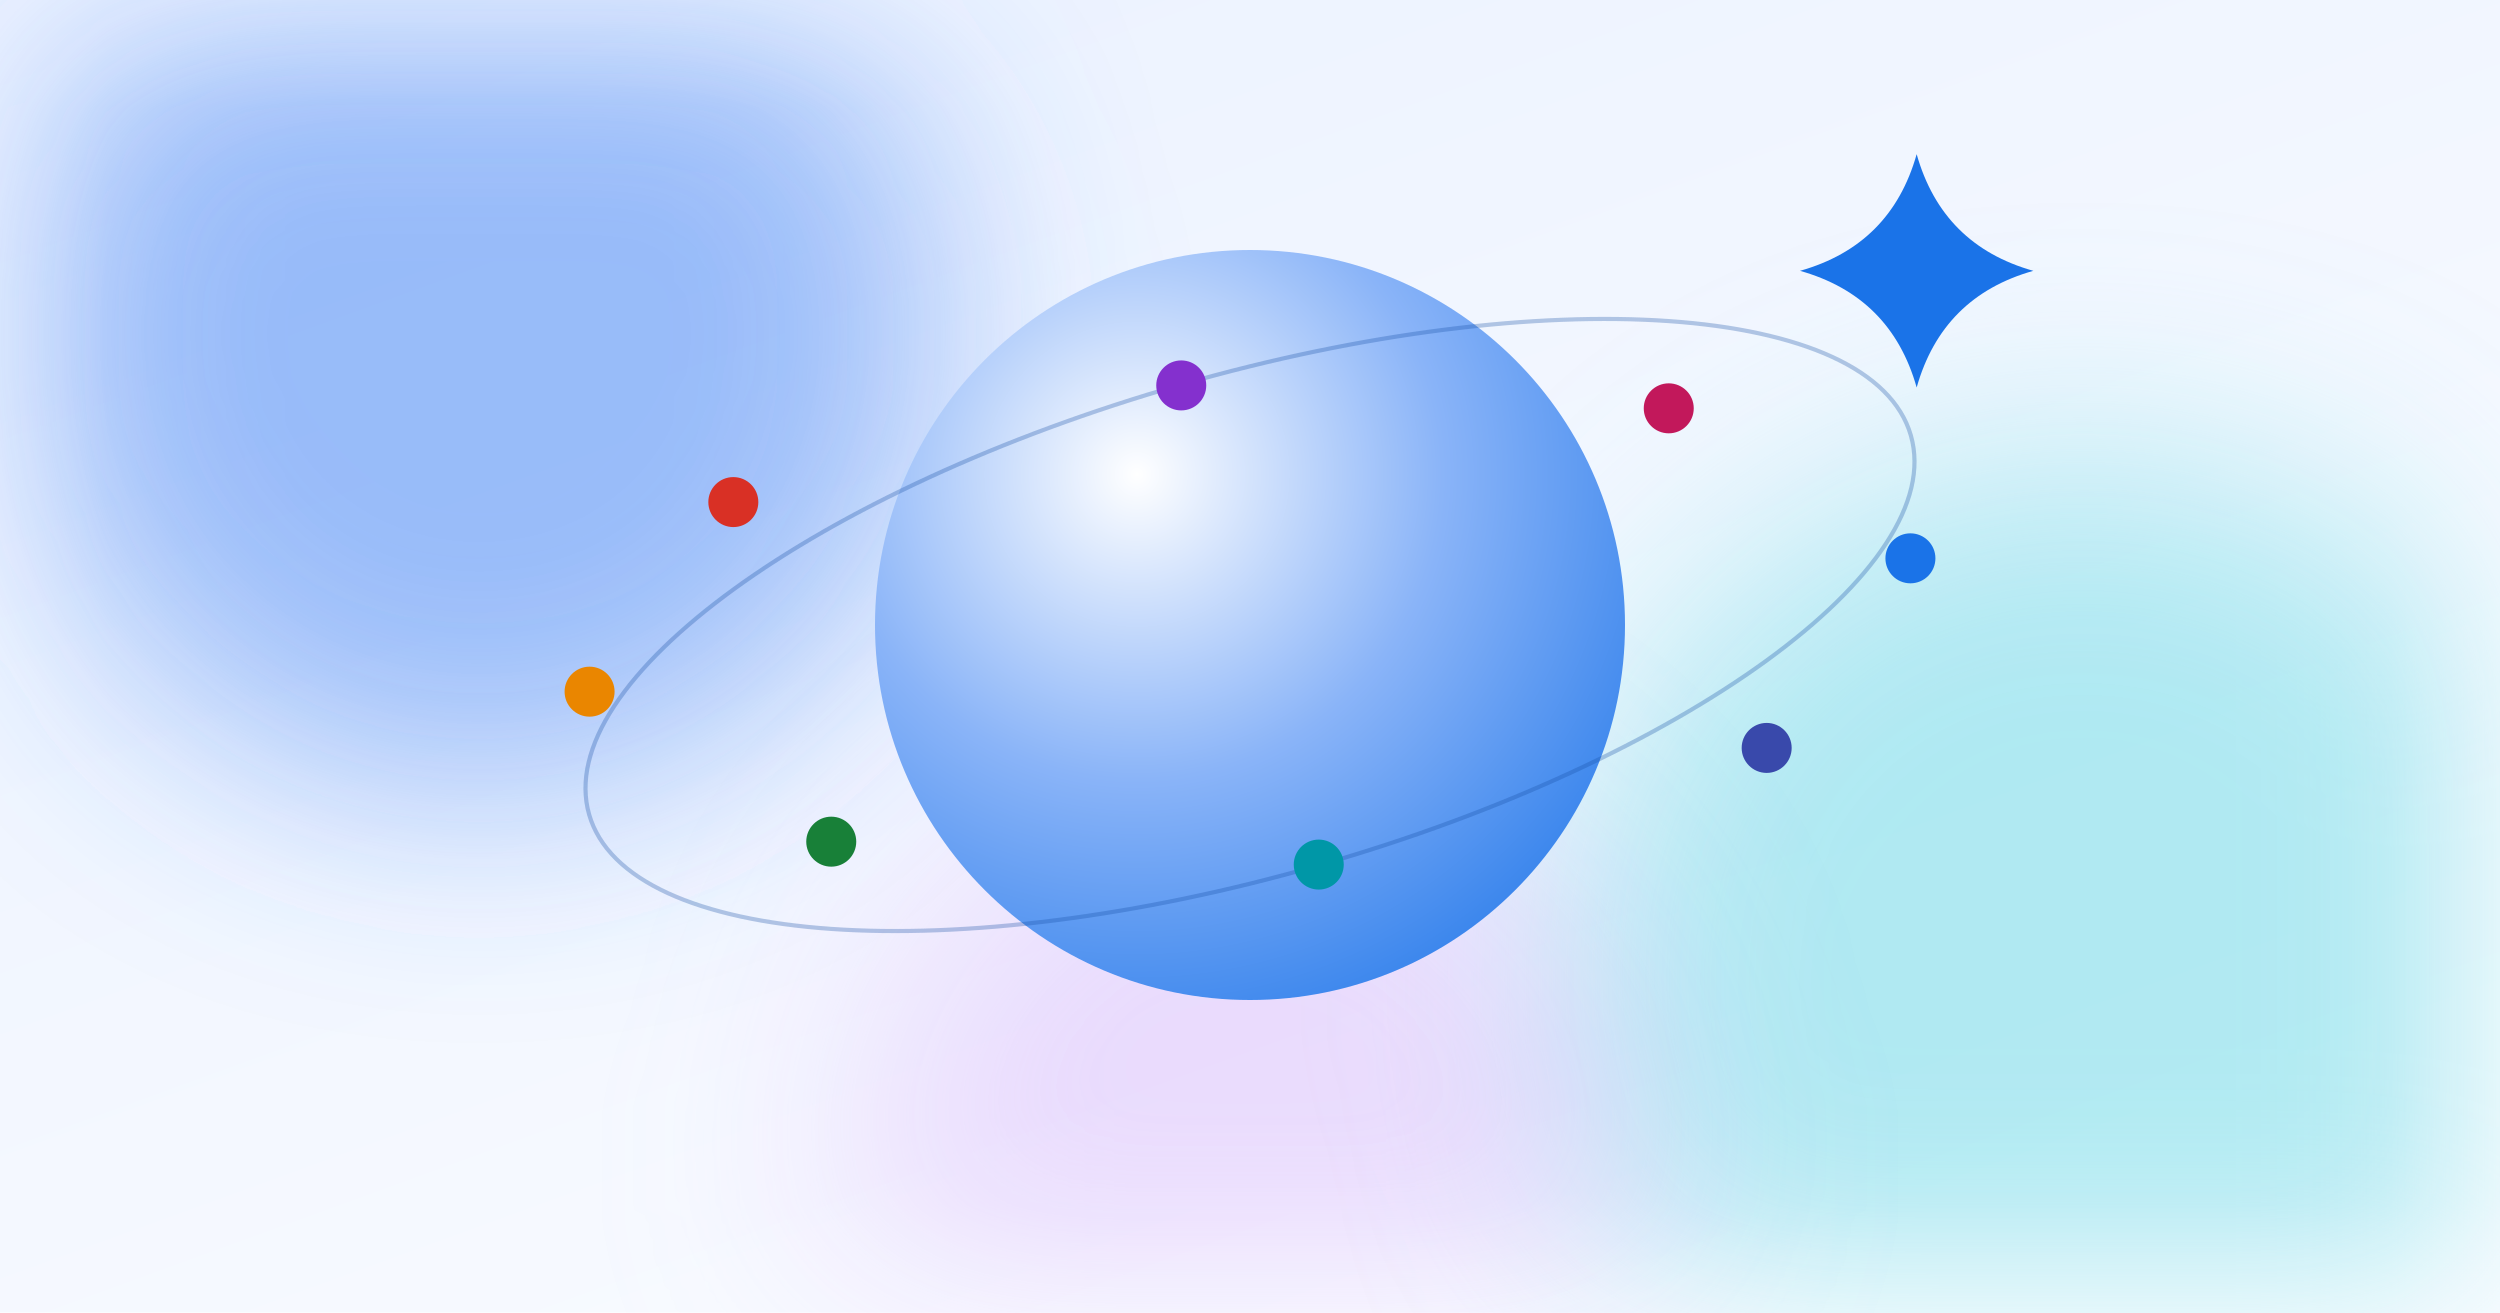
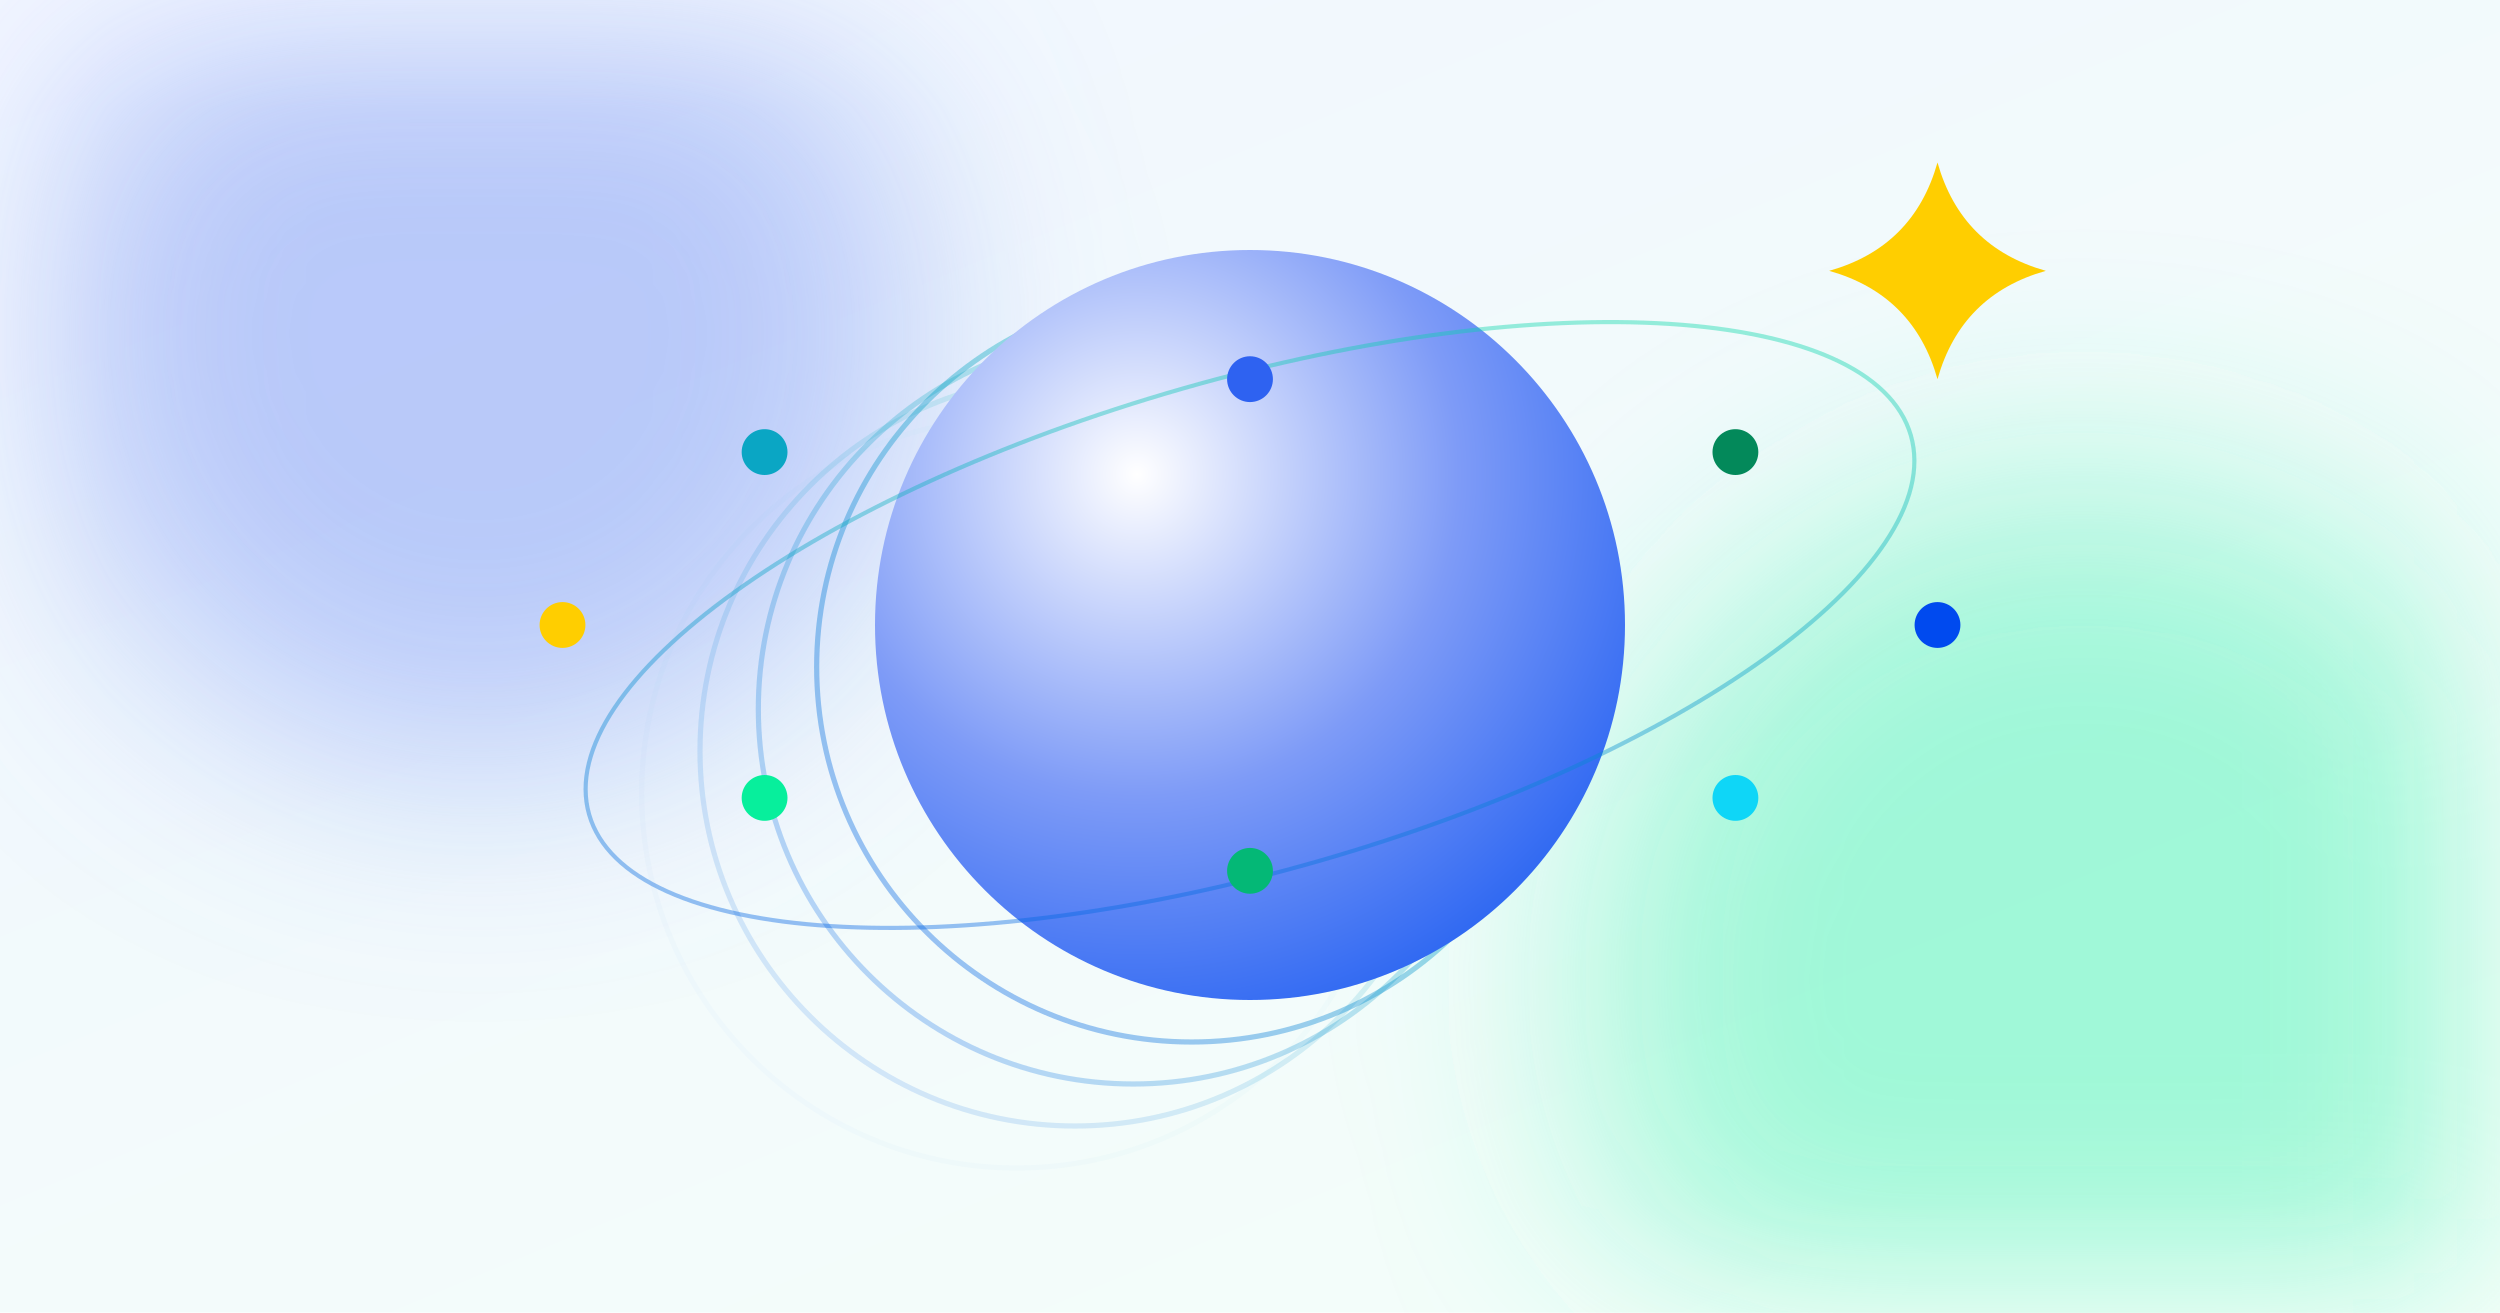
<svg xmlns="http://www.w3.org/2000/svg" viewBox="0 0 1200 630" font-family="Arial, Helvetica, sans-serif">
  <defs>
-     <linearGradient id="bg" x1="0" y1="0" x2="0.7" y2="1">
-       <stop offset="0" stop-color="#EAF1FF" />
-       <stop offset="1" stop-color="#FAFCFF" />
+     <linearGradient id="bg" x1="0" y1="0" x2="0.8" y2="1">
+       <stop offset="0" stop-color="#F2F6FF" />
+       <stop offset="1" stop-color="#F3FEF9" />
+     </linearGradient>
+     <linearGradient id="brand" x1="0" y1="1" x2="1" y2="0">
+       <stop offset="0" stop-color="#004aef" />
+       <stop offset="1" stop-color="#07ef9c" />
+     </linearGradient>
+     <linearGradient id="brandSoft" x1="0" y1="1" x2="1" y2="0">
+       <stop offset="0" stop-color="#7E9BF7" />
+       <stop offset="1" stop-color="#86F7CC" />
    </linearGradient>
    <filter id="soft" x="-60%" y="-60%" width="220%" height="220%">
      <feGaussianBlur stdDeviation="55" />
    </filter>
-     <filter id="softer" x="-80%" y="-80%" width="260%" height="260%">
-       <feGaussianBlur stdDeviation="26" />
-     </filter>
-     <radialGradient id="mseAll" cx="0.35" cy="0.3" r="0.9">
+     <radialGradient id="mseAll" cx="0.35" cy="0.3" r="0.95">
      <stop offset="0" stop-color="#FFFFFF" />
-       <stop offset="0.45" stop-color="#8AB4F8" />
-       <stop offset="1" stop-color="#1A73E8" />
+       <stop offset="0.45" stop-color="#7E9BF7" />
+       <stop offset="1" stop-color="#004aef" />
    </radialGradient>
    <style>
      .drift1 { animation: d1 18s ease-in-out infinite alternate; }
      .drift2 { animation: d2 24s ease-in-out infinite alternate; }
      @keyframes d1 { to { transform: translate(22px, -16px); } }
      @keyframes d2 { to { transform: translate(-18px, 14px); } }
      .float { animation: fl 12s ease-in-out infinite alternate; }
      @keyframes fl { to { transform: translateY(-12px); } }
      .spin { animation: sp 60s linear infinite; }
      @keyframes sp { to { transform: rotate(360deg); } }
      .sparkle { animation: sk 6s ease-in-out infinite alternate; }
      @keyframes sk { from { transform: scale(0.94); } to { transform: scale(1.08); } }
      @media (prefers-reduced-motion: reduce) { * { animation: none !important; } }
</style>
  </defs>
  <rect width="1200" height="630" fill="url(#bg)" />
-   <circle class="drift1" cx="230" cy="160" r="220" fill="#4285F4" fill-opacity="0.5" filter="url(#soft)" />
-   <circle class="drift2" cx="1000" cy="470" r="250" fill="#80DEEA" fill-opacity="0.6" filter="url(#soft)" />
-   <circle class="drift1" cx="600" cy="560" r="190" fill="#D7AEFB" fill-opacity="0.4" filter="url(#soft)" />
+   <circle class="drift1" cx="230" cy="160" r="210" fill="#7E9BF7" fill-opacity="0.5" filter="url(#soft)" />
+   <circle class="drift2" cx="1000" cy="470" r="240" fill="#3DF3B1" fill-opacity="0.45" filter="url(#soft)" />
+   <circle cx="488" cy="380.64" r="180" fill="none" stroke="url(#brand)" stroke-opacity="0.02" stroke-width="2.5" />
+   <circle cx="516" cy="360.48" r="180" fill="none" stroke="url(#brand)" stroke-opacity="0.14" stroke-width="2.5" />
+   <circle cx="544" cy="340.32" r="180" fill="none" stroke="url(#brand)" stroke-opacity="0.26" stroke-width="2.5" />
+   <circle cx="572" cy="320.16" r="180" fill="none" stroke="url(#brand)" stroke-opacity="0.38" stroke-width="2.5" />
  <circle cx="600" cy="300" r="180" fill="url(#mseAll)" />
  <g class="spin" style="transform-origin:600px 300px">
-     <ellipse cx="600" cy="300" rx="330" ry="120" fill="none" stroke="#174EA6" stroke-opacity="0.3" stroke-width="2" transform="rotate(-16 600 300)" />
-     <circle cx="917" cy="268" r="12" fill="#1A73E8" />
-     <circle cx="848" cy="359" r="12" fill="#3949AB" />
-     <circle cx="633" cy="415" r="12" fill="#0097A7" />
-     <circle cx="399" cy="404" r="12" fill="#188038" />
-     <circle cx="283" cy="332" r="12" fill="#EA8600" />
-     <circle cx="352" cy="241" r="12" fill="#D93025" />
-     <circle cx="567" cy="185" r="12" fill="#8430CE" />
-     <circle cx="801" cy="196" r="12" fill="#C2185B" />
+     <ellipse cx="600" cy="300" rx="330" ry="118" fill="none" stroke="url(#brand)" stroke-opacity="0.4" stroke-width="2" transform="rotate(-16 600 300)" />
+     <circle cx="930" cy="300" r="11" fill="#004aef" />
+     <circle cx="833" cy="383" r="11" fill="#0fd6f7" />
+     <circle cx="600" cy="418" r="11" fill="#04B876" />
+     <circle cx="367" cy="383" r="11" fill="#07ef9c" />
+     <circle cx="270" cy="300" r="11" fill="#ffce00" />
+     <circle cx="367" cy="217" r="11" fill="#0AA6C4" />
+     <circle cx="600" cy="182" r="11" fill="#2E62F1" />
+     <circle cx="833" cy="217" r="11" fill="#03895A" />
  </g>
-   <g class="sparkle" style="transform-origin:920px 130px">
-     <path d="M 920 74 Q 932.32 117.68 976 130 Q 932.32 142.32 920 186 Q 907.68 142.32 864 130 Q 907.68 117.68 920 74 Z" fill="#1A73E8" />
+   <g class="sparkle" style="transform-origin:930px 130px">
+     <path d="M 930 78 Q 941.44 118.56 982 130 Q 941.44 141.44 930 182 Q 918.56 141.44 878 130 Q 918.56 118.56 930 78 Z" fill="#ffce00" />
  </g>
</svg>
